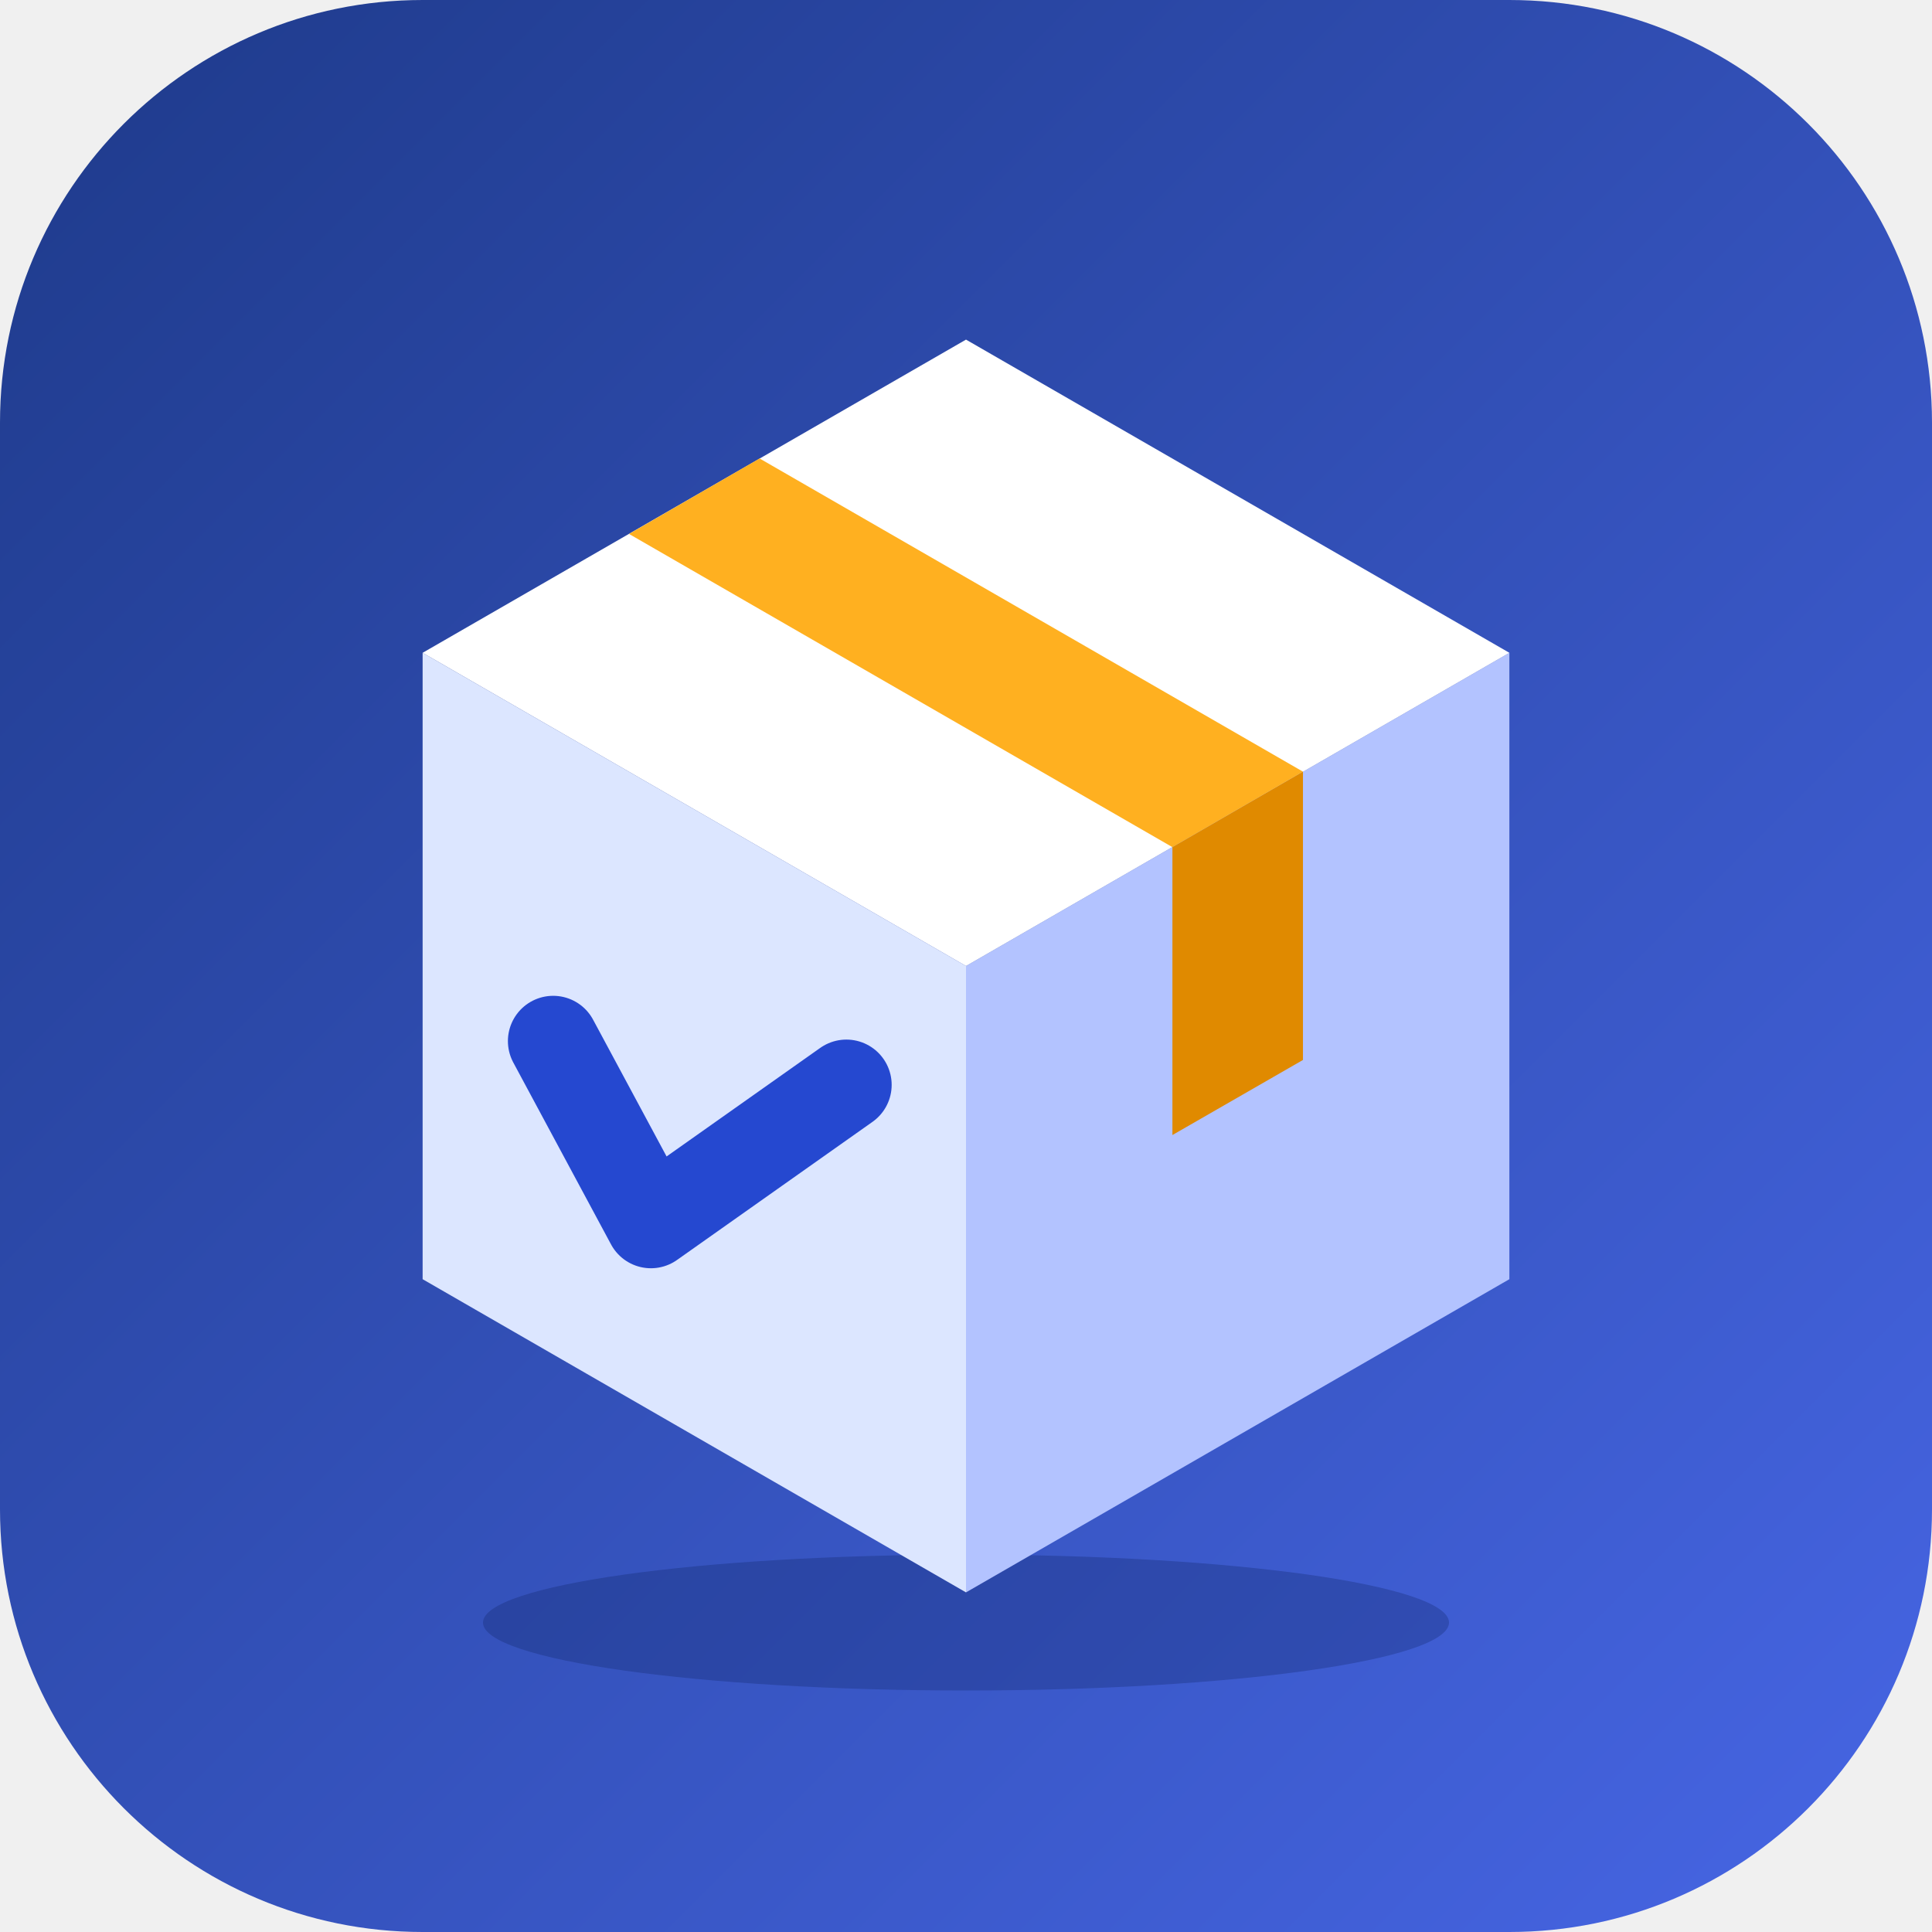
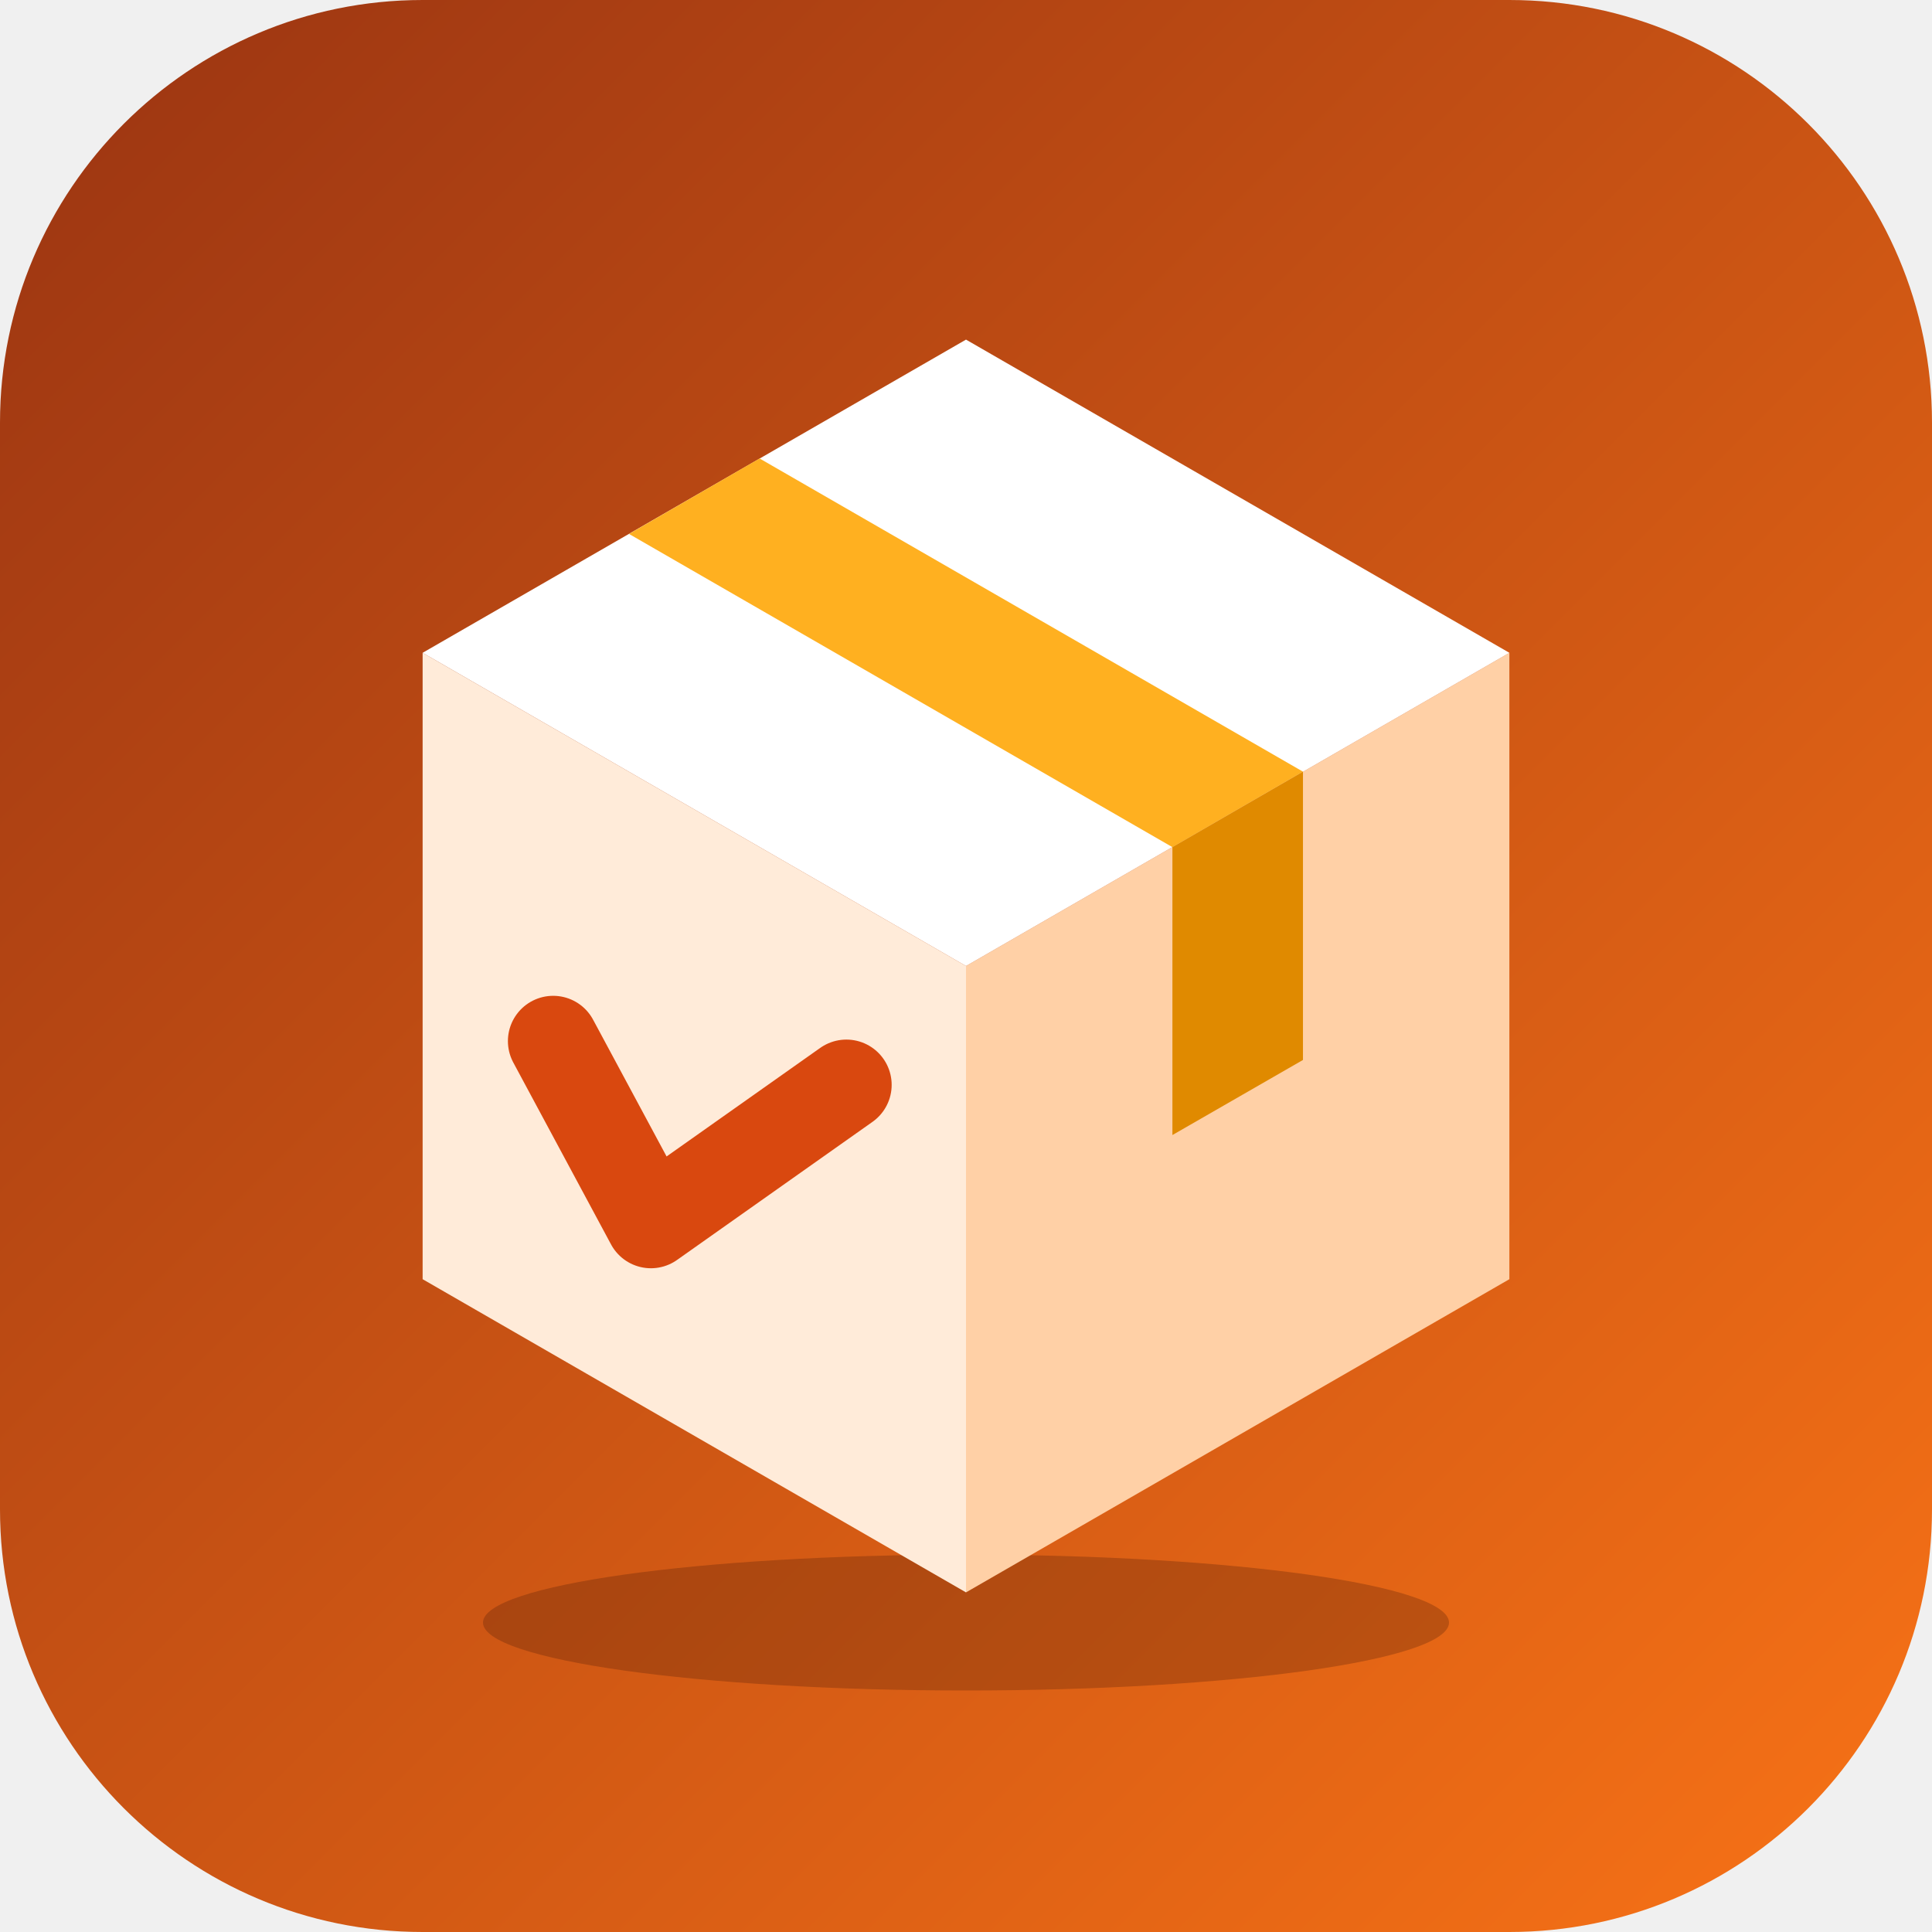
<svg xmlns="http://www.w3.org/2000/svg" viewBox="0 0 512 512" width="512" height="512">
  <defs>
    <linearGradient id="bg" x1="0" y1="0" x2="1" y2="1">
-       <stop offset="0" stop-color="#1E3A8A" />
-       <stop offset="1" stop-color="#4766E5" />
+       <stop offset="0" stop-color="#9A3412" />
+       <stop offset="1" stop-color="#F97316" />
    </linearGradient>
  </defs>
  <rect width="512" height="512" rx="112" fill="url(#bg)" />
-   <ellipse cx="256" cy="430" rx="128" ry="18" fill="#0B1F5C" opacity=".28" />
-   <polygon points="112.0,173.0 256.0,256.0 256.0,422.0 112.0,339.0" fill="#DCE6FF" />
-   <polygon points="256.0,256.0 400.0,173.0 400.0,339.0 256.0,422.0" fill="#B3C3FF" />
+   <ellipse cx="256" cy="430" rx="128" ry="18" fill="#4A1A06" opacity=".28" />
+   <polygon points="112.0,173.0 256.0,256.0 256.0,422.0 112.0,339.0" fill="#FFEBD9" />
+   <polygon points="256.0,256.0 400.0,173.0 400.0,339.0 256.0,422.0" fill="#FFD0A6" />
  <polygon points="256.0,90.0 400.0,173.0 256.0,256.0 112.0,173.0" fill="#FFFFFF" />
  <polygon points="201.3,121.5 345.3,204.5 310.7,224.5 166.7,141.5" fill="#FFB020" />
  <polygon points="345.3,204.5 310.7,224.5 310.7,300.8 345.3,280.9" fill="#E08A00" />
-   <polyline points="146.6,275.9 172.5,324.1 224.3,287.5" fill="none" stroke="#2548D0" stroke-width="24" stroke-linecap="round" stroke-linejoin="round" />
+   <polyline points="146.6,275.9 172.5,324.1 224.3,287.5" fill="none" stroke="#D9480F" stroke-width="24" stroke-linecap="round" stroke-linejoin="round" />
</svg>
